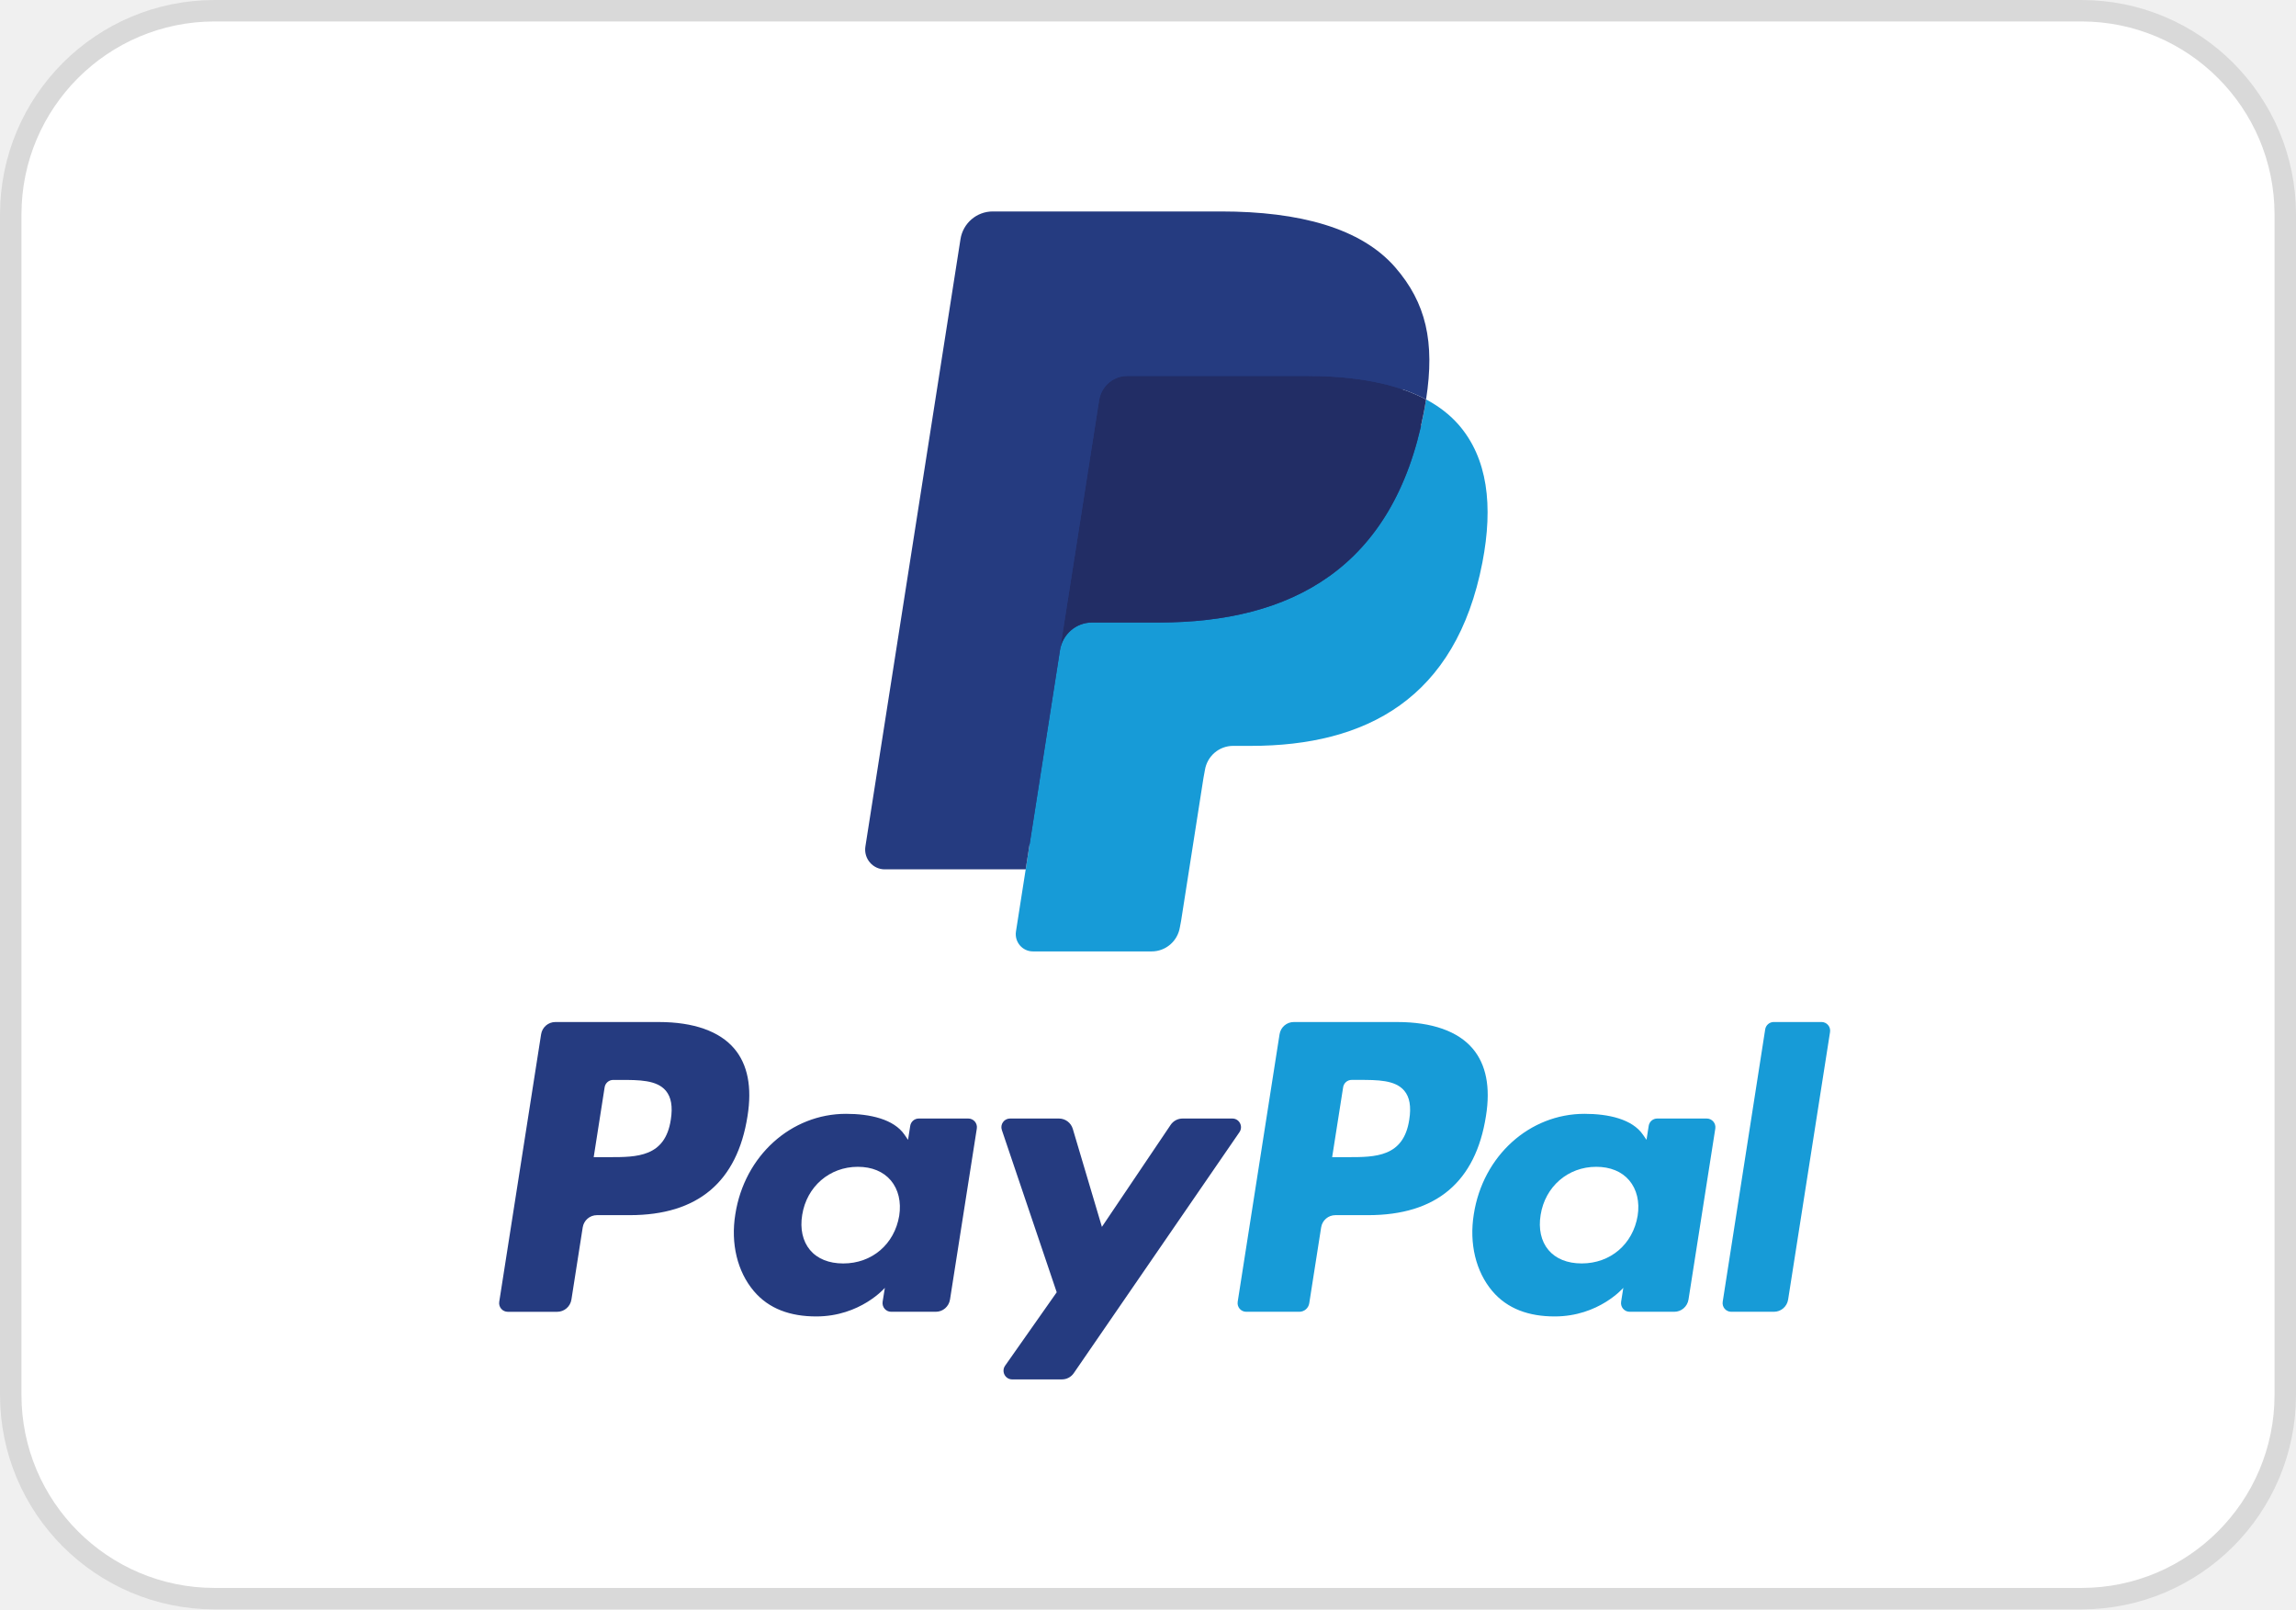
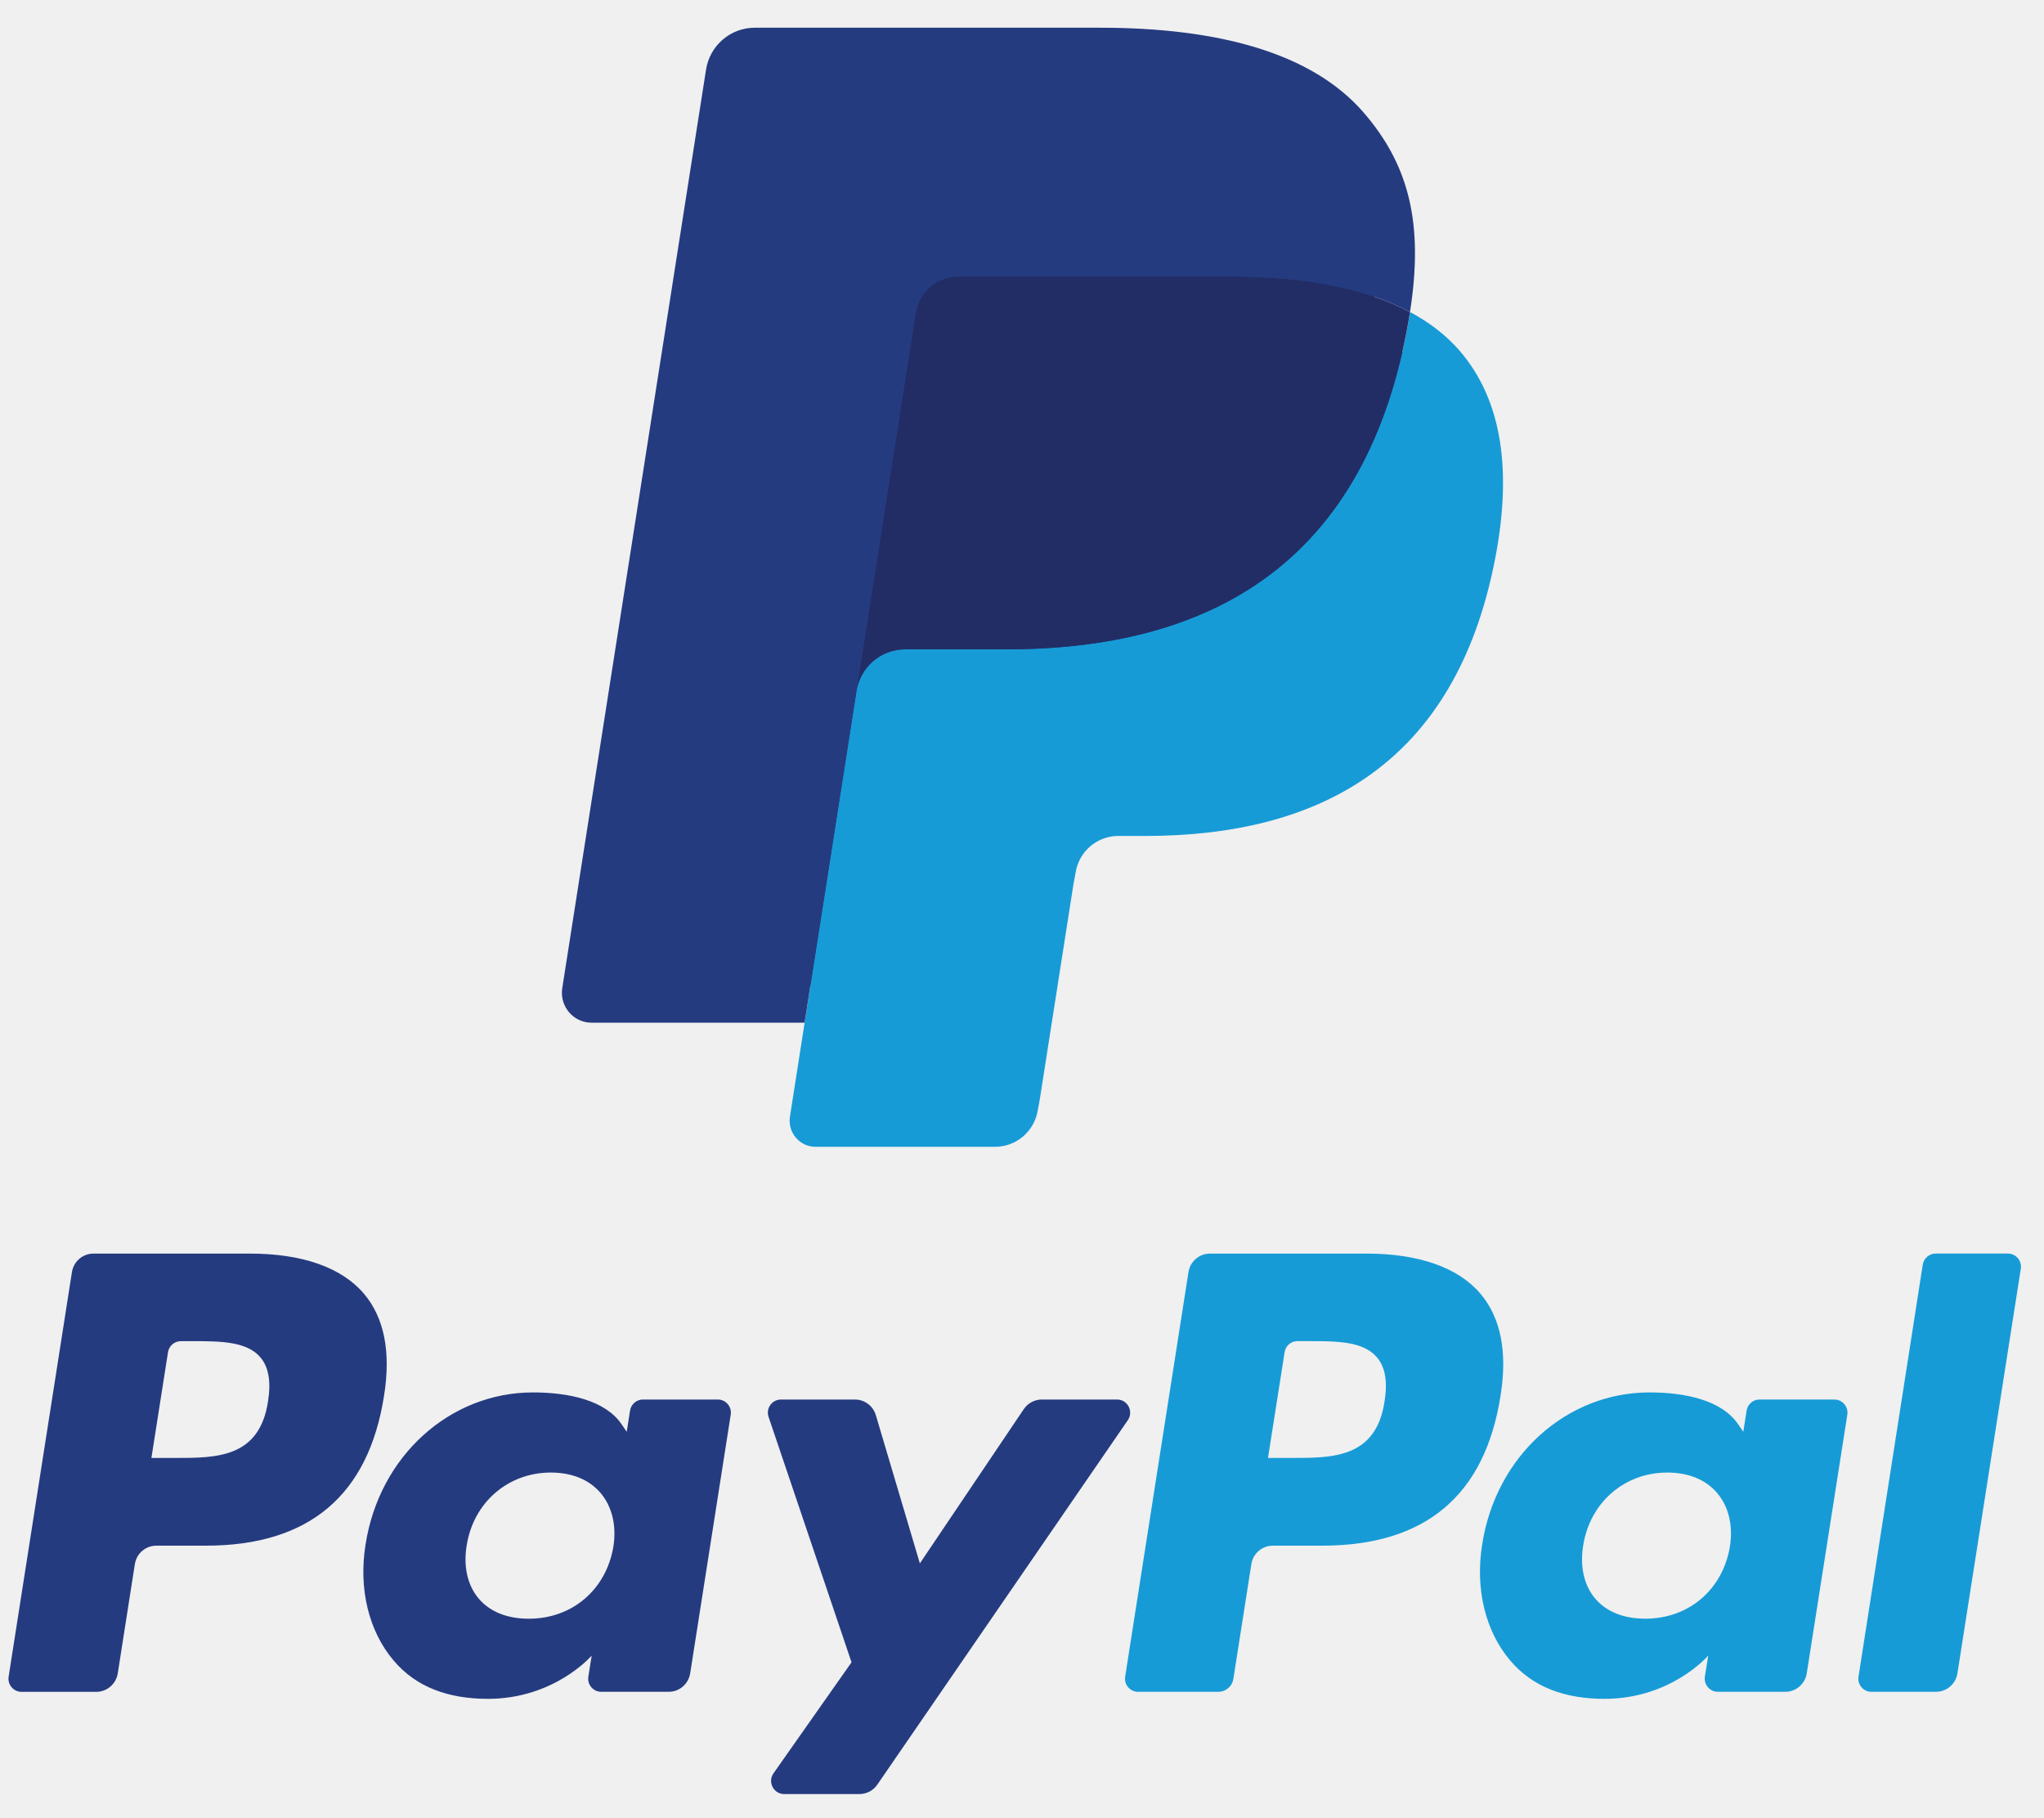
- <svg xmlns="http://www.w3.org/2000/svg" width="107" height="75" viewBox="0 0 107 75" fill="none">
-   <rect x="0.5" y="0.5" width="106" height="74" rx="9.5" fill="white" stroke="#D9D9D9" />
-   <path fill-rule="evenodd" clip-rule="evenodd" d="M30.704 47.628H25.88C25.55 47.628 25.269 47.87 25.217 48.198L23.266 60.664C23.227 60.91 23.416 61.132 23.664 61.132H25.967C26.297 61.132 26.578 60.89 26.63 60.561L27.156 57.199C27.207 56.869 27.488 56.628 27.818 56.628H29.345C32.523 56.628 34.357 55.078 34.837 52.008C35.052 50.664 34.846 49.608 34.221 48.869C33.536 48.057 32.319 47.628 30.704 47.628ZM31.261 52.181C30.997 53.925 29.674 53.925 28.395 53.925H27.668L28.178 50.667C28.209 50.471 28.378 50.326 28.575 50.326H28.909C29.78 50.326 30.602 50.326 31.027 50.826C31.28 51.125 31.358 51.568 31.261 52.181ZM45.127 52.125H42.816C42.619 52.125 42.449 52.27 42.419 52.467L42.317 53.118L42.155 52.882C41.655 52.151 40.54 51.906 39.426 51.906C36.873 51.906 34.693 53.855 34.268 56.588C34.047 57.951 34.361 59.255 35.129 60.164C35.833 61 36.84 61.348 38.039 61.348C40.096 61.348 41.237 60.015 41.237 60.015L41.133 60.662C41.095 60.91 41.284 61.131 41.53 61.131H43.611C43.942 61.131 44.221 60.889 44.273 60.56L45.522 52.593C45.562 52.348 45.373 52.125 45.127 52.125ZM41.906 56.656C41.683 57.986 40.635 58.879 39.299 58.879C38.629 58.879 38.092 58.662 37.748 58.251C37.407 57.843 37.277 57.262 37.385 56.615C37.594 55.297 38.659 54.375 39.975 54.375C40.63 54.375 41.164 54.594 41.515 55.009C41.867 55.428 42.007 56.012 41.906 56.656ZM55.11 52.125H57.431C57.757 52.125 57.946 52.492 57.762 52.761L50.04 63.992C49.915 64.174 49.709 64.282 49.489 64.282H47.17C46.843 64.282 46.653 63.911 46.842 63.642L49.246 60.222L46.689 52.66C46.6 52.398 46.793 52.125 47.07 52.125H49.352C49.648 52.125 49.91 52.321 49.995 52.607L51.352 57.174L54.555 52.421C54.68 52.236 54.888 52.125 55.11 52.125Z" fill="#253B80" />
-   <path fill-rule="evenodd" clip-rule="evenodd" d="M80.283 60.663L82.263 47.97C82.293 47.773 82.463 47.628 82.659 47.627H84.888C85.135 47.627 85.324 47.849 85.285 48.095L83.332 60.56C83.281 60.889 83.001 61.131 82.67 61.131H80.679C80.433 61.131 80.244 60.91 80.283 60.663ZM65.118 47.628H60.293C59.964 47.628 59.683 47.869 59.631 48.198L57.68 60.663C57.641 60.91 57.83 61.131 58.077 61.131H60.553C60.783 61.131 60.98 60.962 61.015 60.732L61.569 57.198C61.62 56.869 61.901 56.628 62.231 56.628H63.757C66.936 56.628 68.77 55.078 69.25 52.007C69.466 50.664 69.258 49.608 68.634 48.869C67.949 48.057 66.733 47.628 65.118 47.628ZM65.675 52.181C65.412 53.925 64.089 53.925 62.809 53.925H62.082L62.594 50.667C62.624 50.47 62.792 50.325 62.99 50.325H63.324C64.194 50.325 65.017 50.325 65.441 50.826C65.695 51.124 65.772 51.568 65.675 52.181ZM79.539 52.125H77.231C77.032 52.125 76.864 52.27 76.834 52.467L76.732 53.118L76.569 52.882C76.069 52.15 74.955 51.906 73.841 51.906C71.288 51.906 69.108 53.854 68.683 56.587C68.463 57.951 68.776 59.254 69.543 60.163C70.249 60.999 71.255 61.348 72.454 61.348C74.511 61.348 75.651 60.015 75.651 60.015L75.549 60.662C75.51 60.909 75.699 61.131 75.947 61.131H78.027C78.356 61.131 78.637 60.889 78.689 60.56L79.938 52.592C79.976 52.347 79.787 52.125 79.539 52.125ZM76.319 56.656C76.097 57.986 75.048 58.878 73.712 58.878C73.043 58.878 72.505 58.661 72.161 58.251C71.819 57.843 71.691 57.262 71.798 56.615C72.008 55.296 73.072 54.375 74.387 54.375C75.043 54.375 75.577 54.594 75.928 55.008C76.281 55.427 76.421 56.011 76.319 56.656Z" fill="#179BD7" />
-   <path d="M48.559 43.169L49.153 39.373L47.831 39.342H41.523L45.907 11.33C45.92 11.245 45.965 11.166 46.029 11.11C46.094 11.054 46.177 11.023 46.263 11.023H56.901C60.433 11.023 62.87 11.764 64.142 13.226C64.739 13.911 65.119 14.628 65.303 15.416C65.495 16.244 65.499 17.232 65.311 18.438L65.297 18.526V19.298L65.894 19.639C66.396 19.907 66.795 20.215 67.101 20.567C67.612 21.153 67.942 21.898 68.081 22.781C68.225 23.69 68.178 24.771 67.942 25.994C67.67 27.402 67.23 28.628 66.635 29.632C66.089 30.556 65.392 31.323 64.566 31.917C63.776 32.482 62.838 32.91 61.778 33.185C60.75 33.454 59.579 33.59 58.294 33.59H57.466C56.874 33.59 56.299 33.805 55.848 34.19C55.395 34.583 55.095 35.12 55.004 35.708L54.941 36.05L53.893 42.74L53.846 42.986C53.833 43.064 53.812 43.102 53.78 43.129C53.752 43.153 53.711 43.169 53.671 43.169H48.559Z" fill="#253B80" />
-   <path d="M66.459 18.614C66.427 18.819 66.391 19.028 66.35 19.243C64.947 26.5 60.147 29.008 54.017 29.008H50.896C50.147 29.008 49.515 29.556 49.398 30.301L47.8 40.513L47.347 43.407C47.271 43.896 47.646 44.337 48.136 44.337H53.672C54.327 44.337 54.884 43.857 54.987 43.206L55.041 42.922L56.084 36.258L56.151 35.893C56.253 35.239 56.81 34.759 57.466 34.759H58.294C63.657 34.759 67.856 32.565 69.083 26.216C69.596 23.563 69.33 21.349 67.974 19.791C67.563 19.322 67.054 18.932 66.459 18.614Z" fill="#179BD7" />
-   <path d="M64.99 18.026C64.776 17.963 64.555 17.906 64.328 17.855C64.1 17.804 63.866 17.76 63.626 17.721C62.784 17.584 61.862 17.519 60.875 17.519H52.536C52.331 17.519 52.136 17.565 51.962 17.65C51.577 17.836 51.291 18.203 51.222 18.652L49.448 29.972L49.397 30.302C49.514 29.557 50.146 29.009 50.895 29.009H54.016C60.147 29.009 64.946 26.5 66.349 19.244C66.391 19.029 66.426 18.82 66.458 18.616C66.103 18.426 65.718 18.264 65.304 18.125C65.203 18.091 65.097 18.058 64.99 18.026Z" fill="#222D65" />
-   <path d="M51.222 18.651C51.291 18.202 51.577 17.835 51.962 17.65C52.138 17.566 52.331 17.519 52.537 17.519H60.875C61.863 17.519 62.785 17.584 63.626 17.721C63.867 17.76 64.1 17.805 64.328 17.855C64.555 17.906 64.776 17.963 64.991 18.026C65.097 18.058 65.203 18.091 65.306 18.125C65.72 18.263 66.104 18.426 66.459 18.615C66.877 15.933 66.456 14.107 65.017 12.453C63.43 10.633 60.566 9.854 56.902 9.854H46.264C45.515 9.854 44.877 10.402 44.761 11.148L40.33 39.448C40.243 40.008 40.671 40.513 41.232 40.513H47.8L49.449 29.971L51.222 18.651Z" fill="#253B80" />
+ <svg xmlns="http://www.w3.org/2000/svg" width="63" height="56" viewBox="0 0 63 56" fill="none">
+   <path fill-rule="evenodd" clip-rule="evenodd" d="M7.704 38.628H2.88C2.55 38.628 2.269 38.87 2.217 39.198L0.266 51.664C0.227 51.91 0.416 52.132 0.664 52.132H2.967C3.297 52.132 3.578 51.89 3.63 51.561L4.156 48.199C4.207 47.869 4.488 47.628 4.818 47.628H6.345C9.523 47.628 11.357 46.078 11.837 43.008C12.052 41.664 11.846 40.608 11.221 39.869C10.536 39.057 9.319 38.628 7.704 38.628ZM8.261 43.181C7.997 44.925 6.675 44.925 5.396 44.925H4.667L5.178 41.667C5.209 41.471 5.378 41.326 5.575 41.326H5.909C6.78 41.326 7.602 41.326 8.027 41.826C8.28 42.125 8.358 42.568 8.261 43.181ZM22.127 43.125H19.816C19.619 43.125 19.449 43.27 19.419 43.467L19.317 44.118L19.155 43.882C18.655 43.151 17.54 42.906 16.426 42.906C13.873 42.906 11.693 44.855 11.268 47.588C11.047 48.951 11.361 50.255 12.129 51.164C12.833 52 13.84 52.348 15.039 52.348C17.096 52.348 18.237 51.015 18.237 51.015L18.134 51.662C18.095 51.91 18.284 52.131 18.53 52.131H20.611C20.942 52.131 21.221 51.889 21.273 51.56L22.522 43.593C22.562 43.348 22.373 43.125 22.127 43.125ZM18.906 47.656C18.683 48.986 17.635 49.879 16.299 49.879C15.629 49.879 15.092 49.662 14.748 49.251C14.407 48.843 14.277 48.262 14.385 47.615C14.594 46.297 15.659 45.375 16.975 45.375C17.631 45.375 18.164 45.594 18.515 46.009C18.867 46.428 19.007 47.012 18.906 47.656ZM32.11 43.125H34.431C34.757 43.125 34.946 43.492 34.762 43.761L27.04 54.992C26.915 55.174 26.709 55.282 26.488 55.282H24.17C23.843 55.282 23.652 54.911 23.841 54.642L26.246 51.222L23.689 43.66C23.6 43.398 23.793 43.125 24.07 43.125H26.352C26.648 43.125 26.91 43.321 26.995 43.607L28.352 48.174L31.555 43.421C31.68 43.236 31.888 43.125 32.11 43.125Z" fill="#253B80" />
+   <path fill-rule="evenodd" clip-rule="evenodd" d="M57.283 51.663L59.263 38.97C59.293 38.773 59.462 38.628 59.659 38.627H61.889C62.135 38.627 62.324 38.849 62.285 39.095L60.332 51.56C60.281 51.889 60.001 52.131 59.67 52.131H57.679C57.433 52.131 57.244 51.91 57.283 51.663ZM42.118 38.628H37.293C36.964 38.628 36.683 38.869 36.631 39.198L34.68 51.663C34.641 51.91 34.83 52.131 35.077 52.131H37.553C37.783 52.131 37.98 51.962 38.015 51.732L38.569 48.198C38.62 47.869 38.901 47.628 39.231 47.628H40.757C43.936 47.628 45.77 46.078 46.25 43.007C46.466 41.664 46.258 40.608 45.634 39.869C44.949 39.057 43.733 38.628 42.118 38.628ZM42.675 43.181C42.412 44.925 41.089 44.925 39.809 44.925H39.082L39.594 41.667C39.624 41.47 39.792 41.325 39.99 41.325H40.324C41.194 41.325 42.017 41.325 42.441 41.826C42.695 42.124 42.772 42.568 42.675 43.181ZM56.539 43.125H54.23C54.032 43.125 53.864 43.27 53.834 43.467L53.732 44.118L53.569 43.882C53.069 43.15 51.955 42.906 50.841 42.906C48.288 42.906 46.108 44.854 45.684 47.587C45.464 48.951 45.776 50.254 46.544 51.163C47.249 51.999 48.255 52.348 49.454 52.348C51.511 52.348 52.651 51.015 52.651 51.015L52.548 51.662C52.51 51.909 52.699 52.131 52.947 52.131H55.027C55.356 52.131 55.637 51.889 55.688 51.56L56.938 43.592C56.976 43.347 56.787 43.125 56.539 43.125ZM53.319 47.656C53.097 48.986 52.048 49.878 50.712 49.878C50.042 49.878 49.505 49.661 49.161 49.251C48.819 48.843 48.691 48.262 48.798 47.615C49.008 46.296 50.072 45.375 51.387 45.375C52.044 45.375 52.577 45.594 52.928 46.008C53.282 46.427 53.421 47.011 53.319 47.656Z" fill="#179BD7" />
+   <path d="M25.559 34.169L26.153 30.373L24.831 30.342H18.523L22.907 2.33C22.92 2.245 22.965 2.166 23.029 2.11C23.094 2.054 23.177 2.023 23.263 2.023H33.901C37.433 2.023 39.87 2.764 41.142 4.225C41.739 4.911 42.119 5.628 42.303 6.416C42.495 7.243 42.499 8.232 42.311 9.438L42.297 9.526V10.298L42.894 10.639C43.396 10.907 43.795 11.214 44.101 11.566C44.612 12.153 44.942 12.898 45.081 13.781C45.225 14.69 45.178 15.771 44.942 16.994C44.67 18.402 44.23 19.628 43.635 20.632C43.089 21.556 42.392 22.323 41.566 22.917C40.776 23.482 39.838 23.91 38.778 24.185C37.75 24.454 36.579 24.59 35.294 24.59H34.466C33.874 24.59 33.299 24.805 32.848 25.19C32.395 25.583 32.095 26.12 32.004 26.708L31.941 27.049L30.893 33.74L30.846 33.986C30.833 34.064 30.812 34.102 30.78 34.129C30.752 34.153 30.711 34.169 30.671 34.169H25.559Z" fill="#253B80" />
+   <path d="M43.459 9.614C43.427 9.819 43.391 10.028 43.35 10.243C41.947 17.5 37.147 20.008 31.017 20.008H27.896C27.147 20.008 26.515 20.556 26.398 21.301L24.8 31.513L24.348 34.407C24.271 34.896 24.646 35.337 25.136 35.337H30.672C31.327 35.337 31.884 34.857 31.987 34.206L32.041 33.922L33.084 27.258L33.151 26.893C33.253 26.239 33.81 25.759 34.466 25.759H35.294C40.657 25.759 44.856 23.565 46.083 17.216C46.596 14.563 46.33 12.349 44.974 10.791C44.563 10.322 44.054 9.932 43.459 9.614Z" fill="#179BD7" />
+   <path d="M41.99 9.026C41.776 8.963 41.555 8.906 41.328 8.855C41.1 8.804 40.866 8.76 40.626 8.721C39.784 8.584 38.862 8.519 37.875 8.519H29.537C29.331 8.519 29.136 8.565 28.962 8.65C28.577 8.836 28.291 9.203 28.222 9.652L26.448 20.972L26.397 21.302C26.514 20.557 27.146 20.009 27.895 20.009H31.016C37.147 20.009 41.946 17.5 43.349 10.244C43.391 10.029 43.426 9.82 43.458 9.616C43.103 9.426 42.718 9.264 42.304 9.125C42.203 9.091 42.097 9.058 41.99 9.026Z" fill="#222D65" />
+   <path d="M28.222 9.651C28.291 9.202 28.577 8.836 28.962 8.65C29.138 8.566 29.331 8.519 29.537 8.519H37.875C38.863 8.519 39.785 8.584 40.626 8.721C40.867 8.76 41.1 8.805 41.328 8.855C41.555 8.906 41.776 8.964 41.991 9.026C42.097 9.058 42.203 9.091 42.306 9.125C42.72 9.263 43.104 9.426 43.459 9.615C43.877 6.933 43.456 5.107 42.017 3.453C40.43 1.633 37.566 0.854 33.902 0.854H23.264C22.515 0.854 21.877 1.402 21.761 2.148L17.33 30.448C17.243 31.008 17.671 31.513 18.232 31.513H24.799L26.448 20.971L28.222 9.651Z" fill="#253B80" />
</svg>
